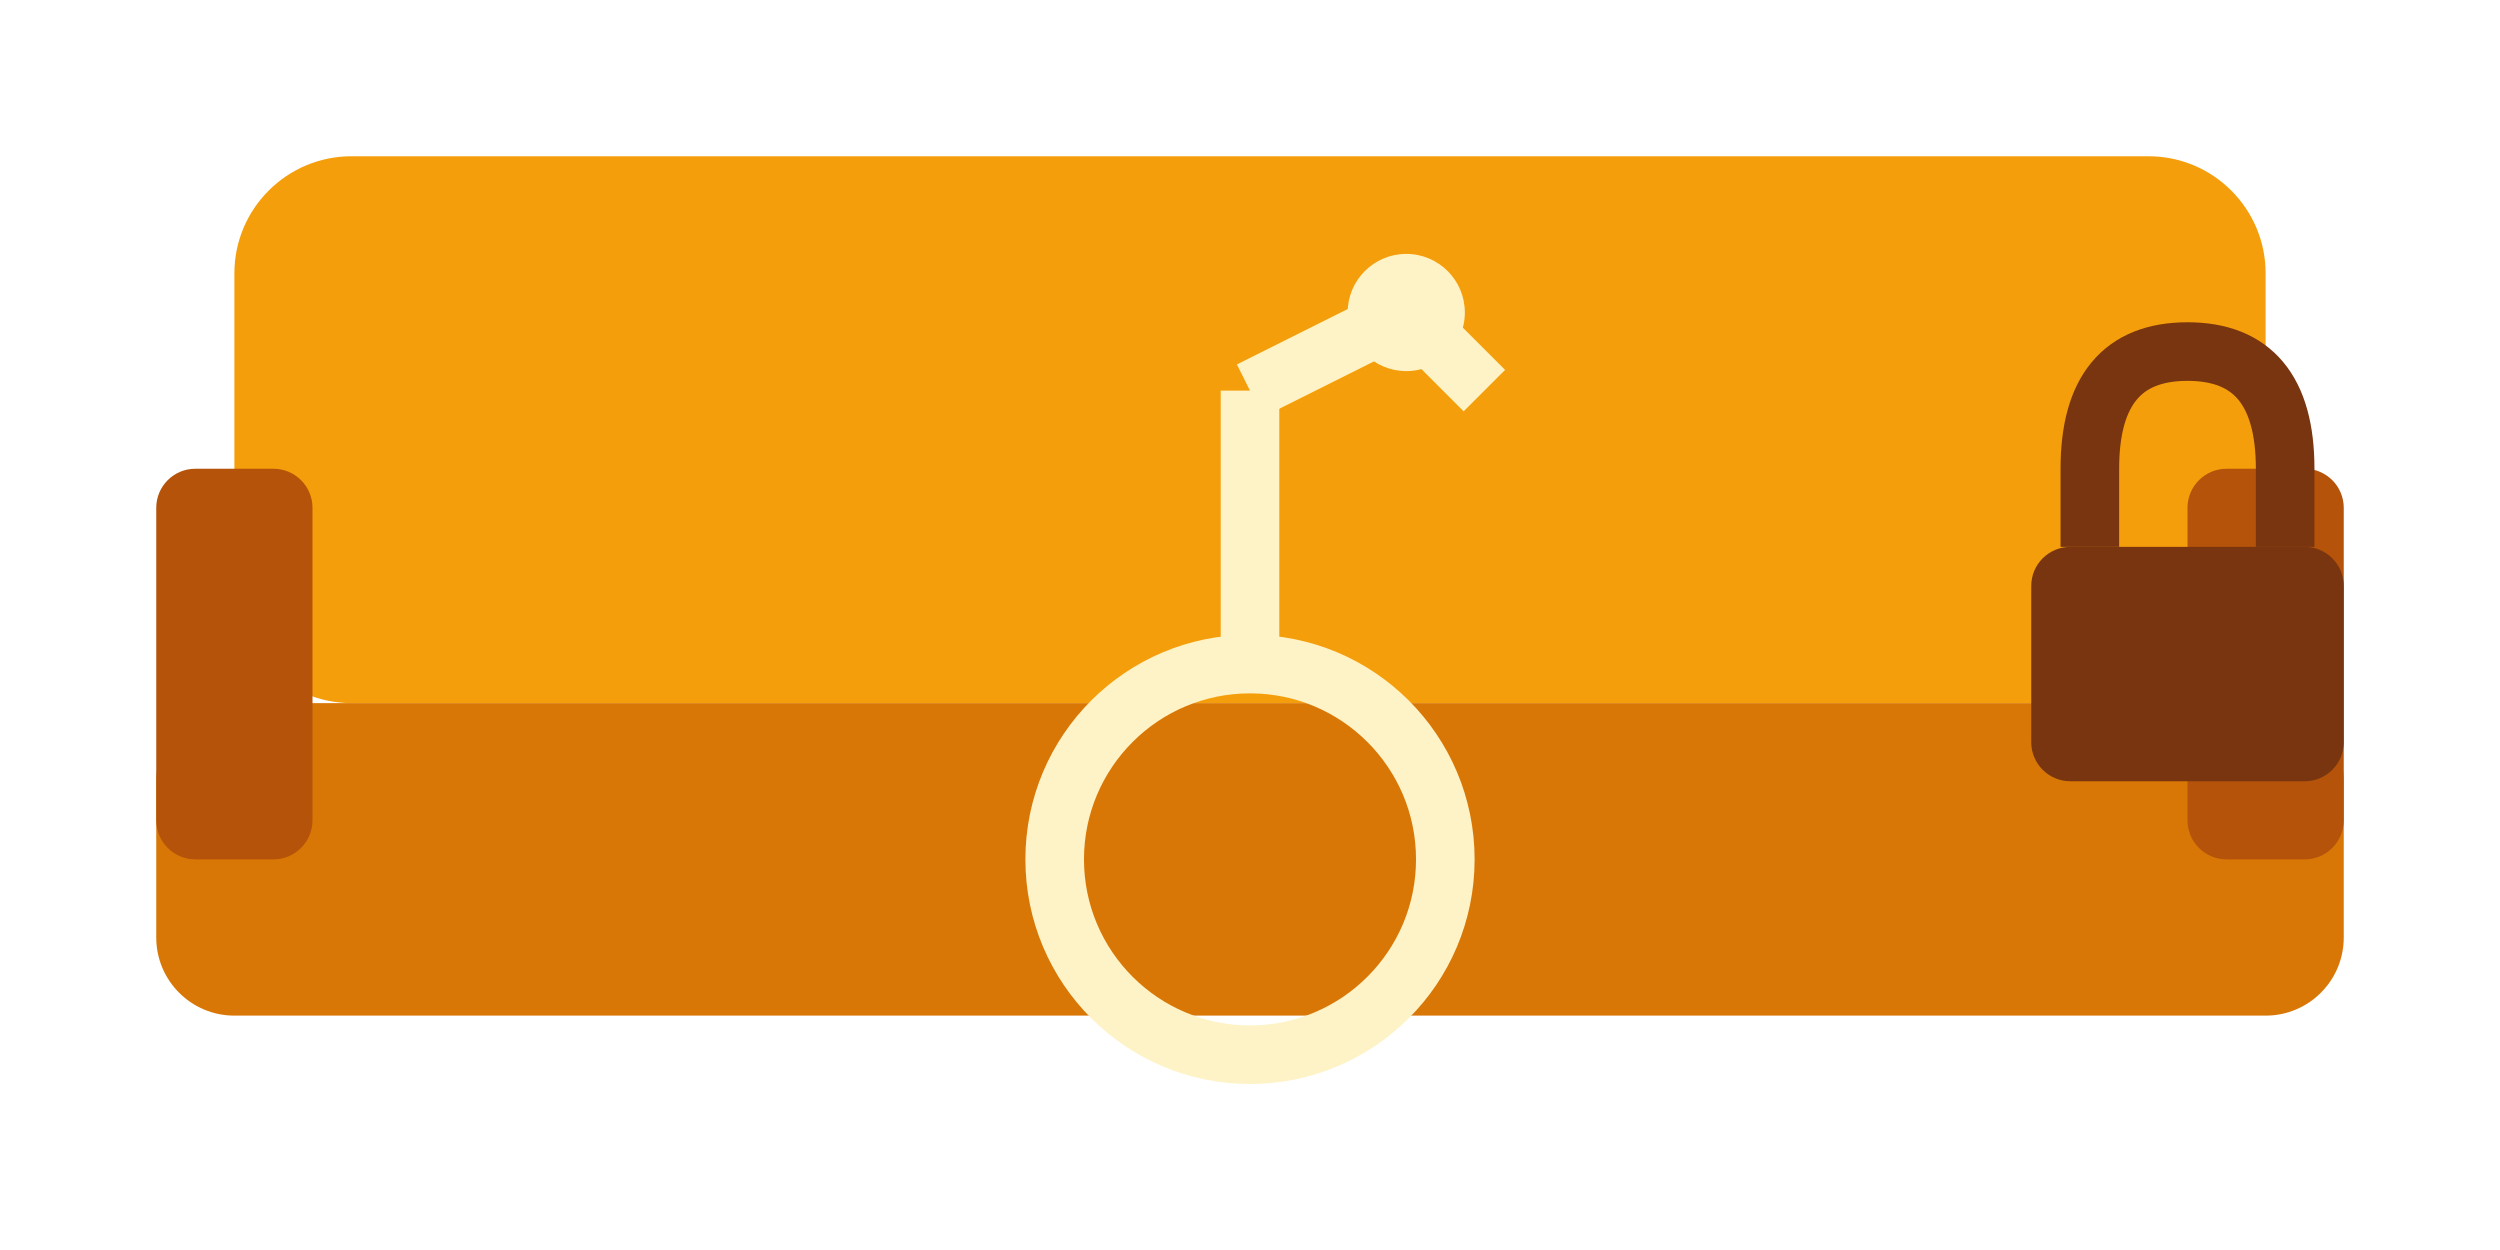
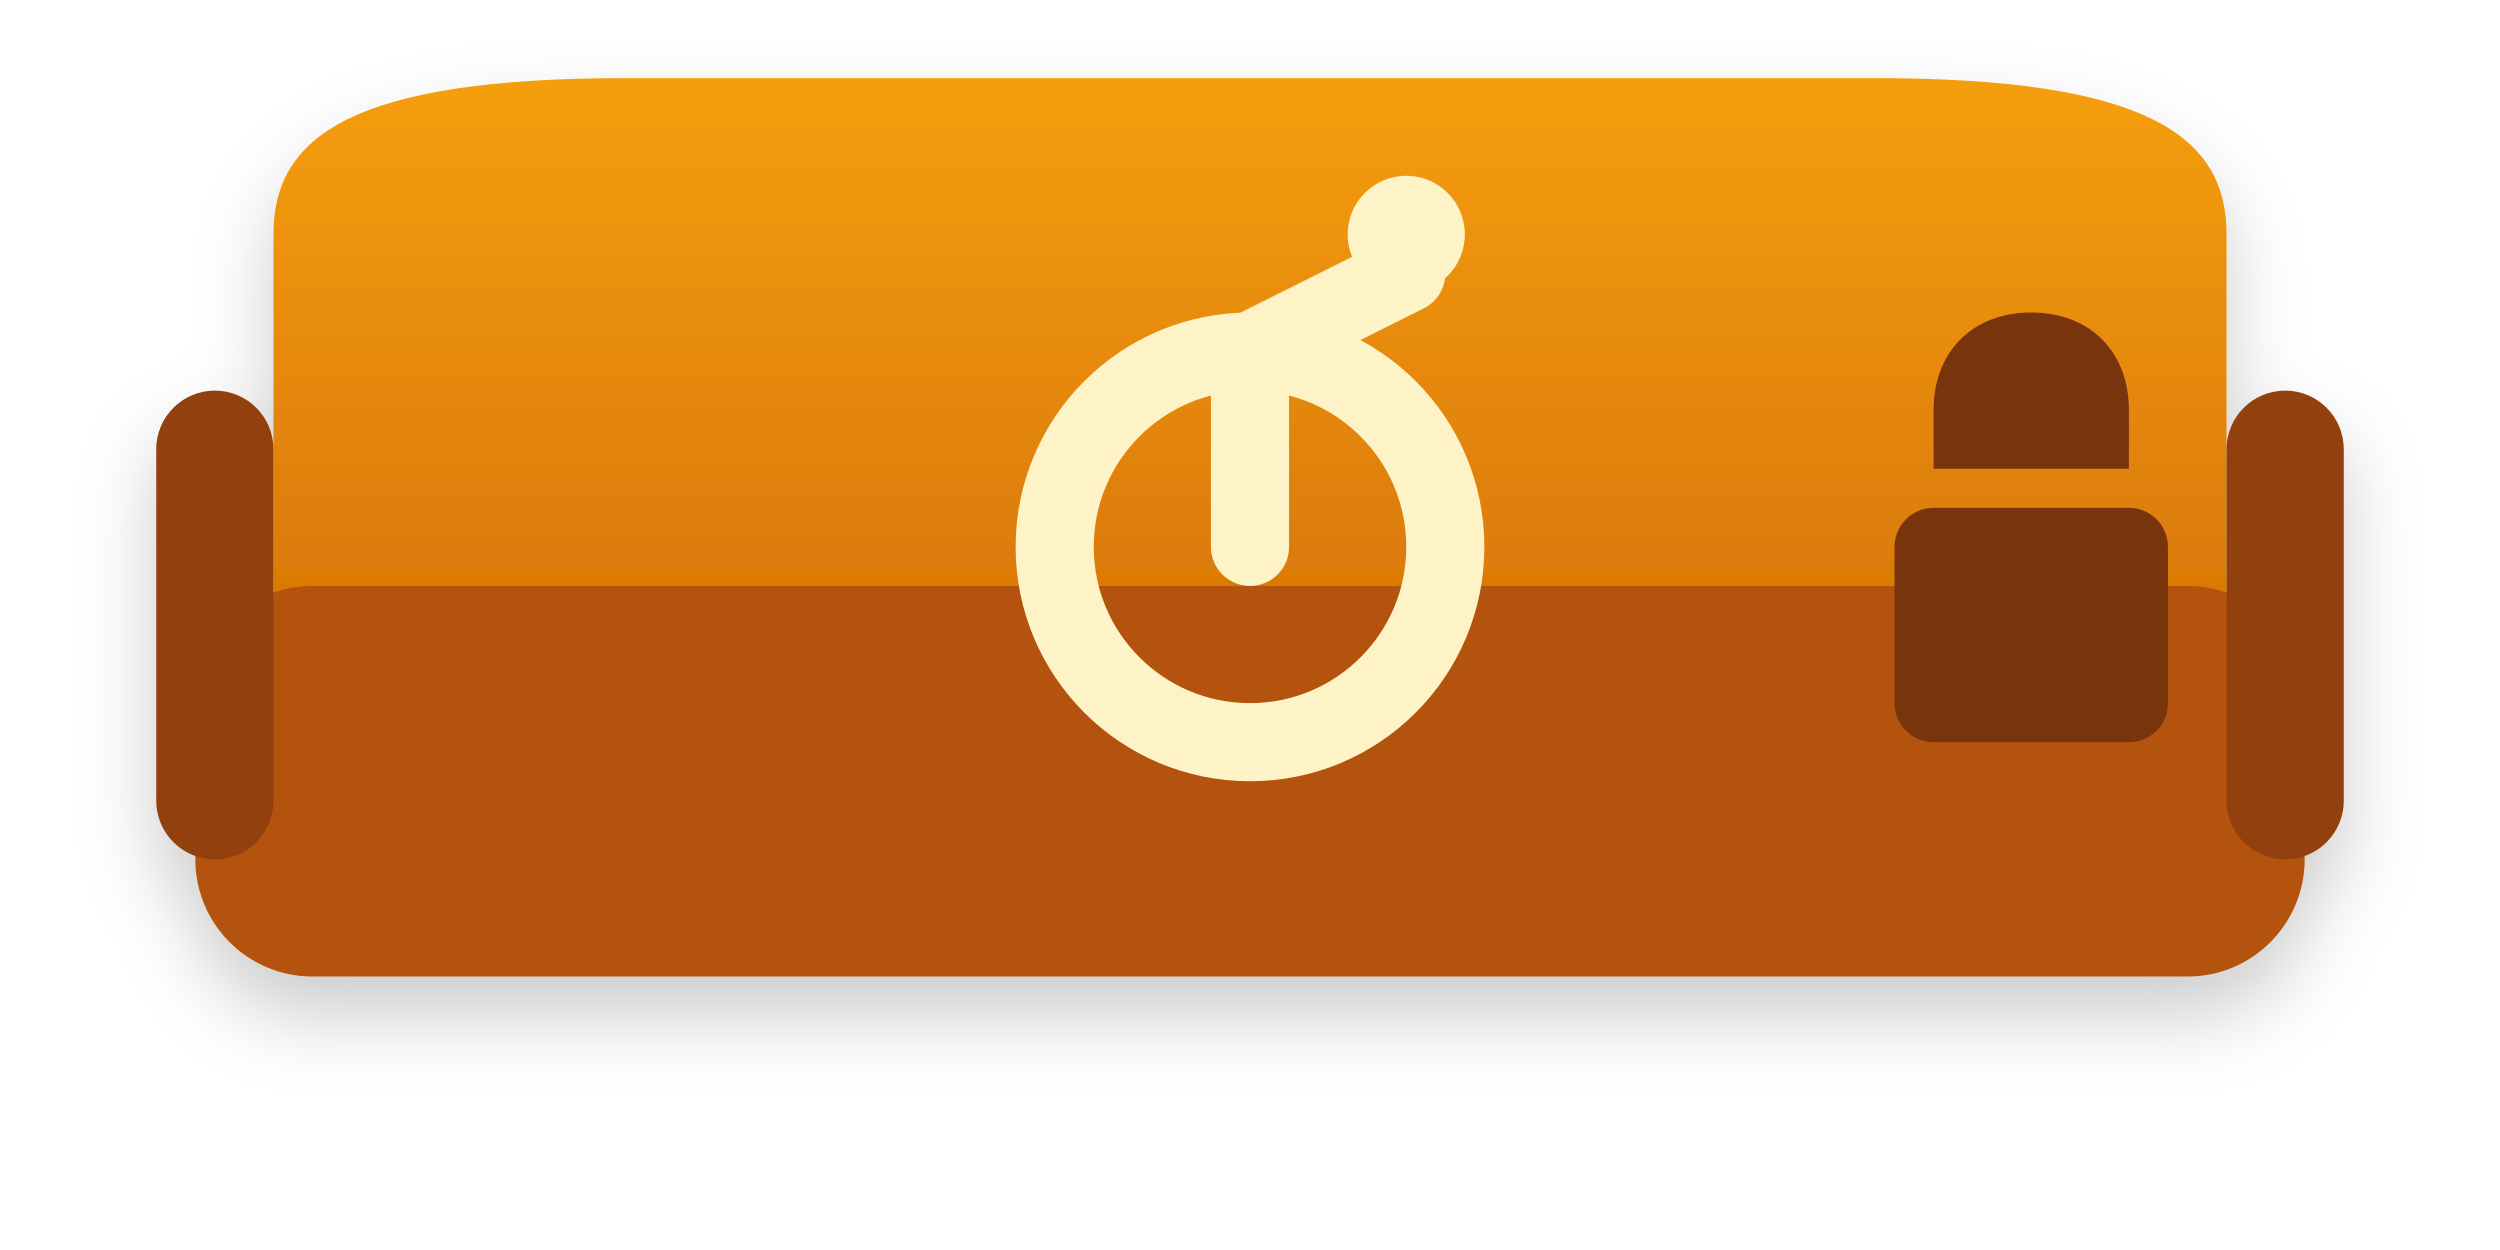
<svg xmlns="http://www.w3.org/2000/svg" viewBox="0 0 64 32">
-   <rect x="6" y="4" width="52" height="14" rx="3" fill="#F59E0B" />
-   <rect x="4" y="18" width="56" height="8" rx="2" fill="#D97706" />
-   <rect x="4" y="12" width="4" height="10" rx="1" fill="#B45309" />
-   <rect x="56" y="12" width="4" height="10" rx="1" fill="#B45309" />
-   <g transform="translate(32, 22)" fill="#FEF3C7">
-     <circle cx="0" cy="0" r="5" stroke="#FEF3C7" stroke-width="1.5" fill="none" />
-     <line x1="0" y1="-5" x2="0" y2="-12" stroke="#FEF3C7" stroke-width="1.5" />
-     <line x1="0" y1="-12" x2="4" y2="-14" stroke="#FEF3C7" stroke-width="1.5" />
-     <circle cx="4" cy="-14" r="1.5" fill="#FEF3C7" />
-     <line x1="4" y1="-14" x2="6" y2="-12" stroke="#FEF3C7" stroke-width="1.5" />
+   <defs>
+     <filter id="soft-shadow-handicap" x="-50%" y="-50%" width="200%" height="200%">
+       <feGaussianBlur in="SourceAlpha" stdDeviation="1" result="blur" />
+       <feOffset in="blur" dx="0" dy="1" result="offsetBlur" />
+       <feComponentTransfer>
+         <feFuncA type="linear" slope="0.2" />
+       </feComponentTransfer>
+       <feMerge>
+         <feMergeNode />
+         <feMergeNode in="SourceGraphic" />
+       </feMerge>
+     </filter>
+     <linearGradient id="seat-gradient-handicap" x1="0%" y1="0%" x2="0%" y2="100%">
+       <stop offset="0%" style="stop-color:#F59E0B;stop-opacity:1" />
+       <stop offset="100%" style="stop-color:#D97706;stop-opacity:1" />
+     </linearGradient>
+   </defs>
+   <g filter="url(#soft-shadow-handicap)">
+     <path d="M7 6C7 3.5 9 2 16 2 H48 C55 2 57 3.5 57 6 V16 H7 V6 Z" fill="url(#seat-gradient-handicap)" />
+     <rect x="5" y="15" width="54" height="10" rx="3" fill="#B45309" />
+     <rect x="4" y="10" width="3" height="12" rx="1.5" fill="#92400E" />
+     <rect x="57" y="10" width="3" height="12" rx="1.5" fill="#92400E" />
+     <g transform="translate(26, 8)" stroke="#FEF3C7" stroke-width="2" fill="none">
+       <circle cx="6" cy="6" r="5" />
+       <path d="M6 6 V1 L10 -1" stroke-linecap="round" />
+       <circle cx="10" cy="-2" r="1.5" fill="#FEF3C7" stroke="none" />
+     </g>
+     <g transform="translate(48, 6)">
+       <path d="M4 2 C2.5 2 1.5 3 1.5 4.5 V6 H6.5 V4.5 C6.5 3 5.5 2 4 2 Z" fill="#78350F" />
+       <rect x="0.5" y="7" width="7" height="6" rx="1" fill="#78350F" />
+     </g>
  </g>
-   <rect x="52" y="14" width="8" height="6" rx="1" fill="#78350F" />
-   <path d="M53.5 14 V12 Q53.5 9 56 9 Q58.5 9 58.5 12 V14" stroke="#78350F" stroke-width="1.5" fill="none" />
</svg>
